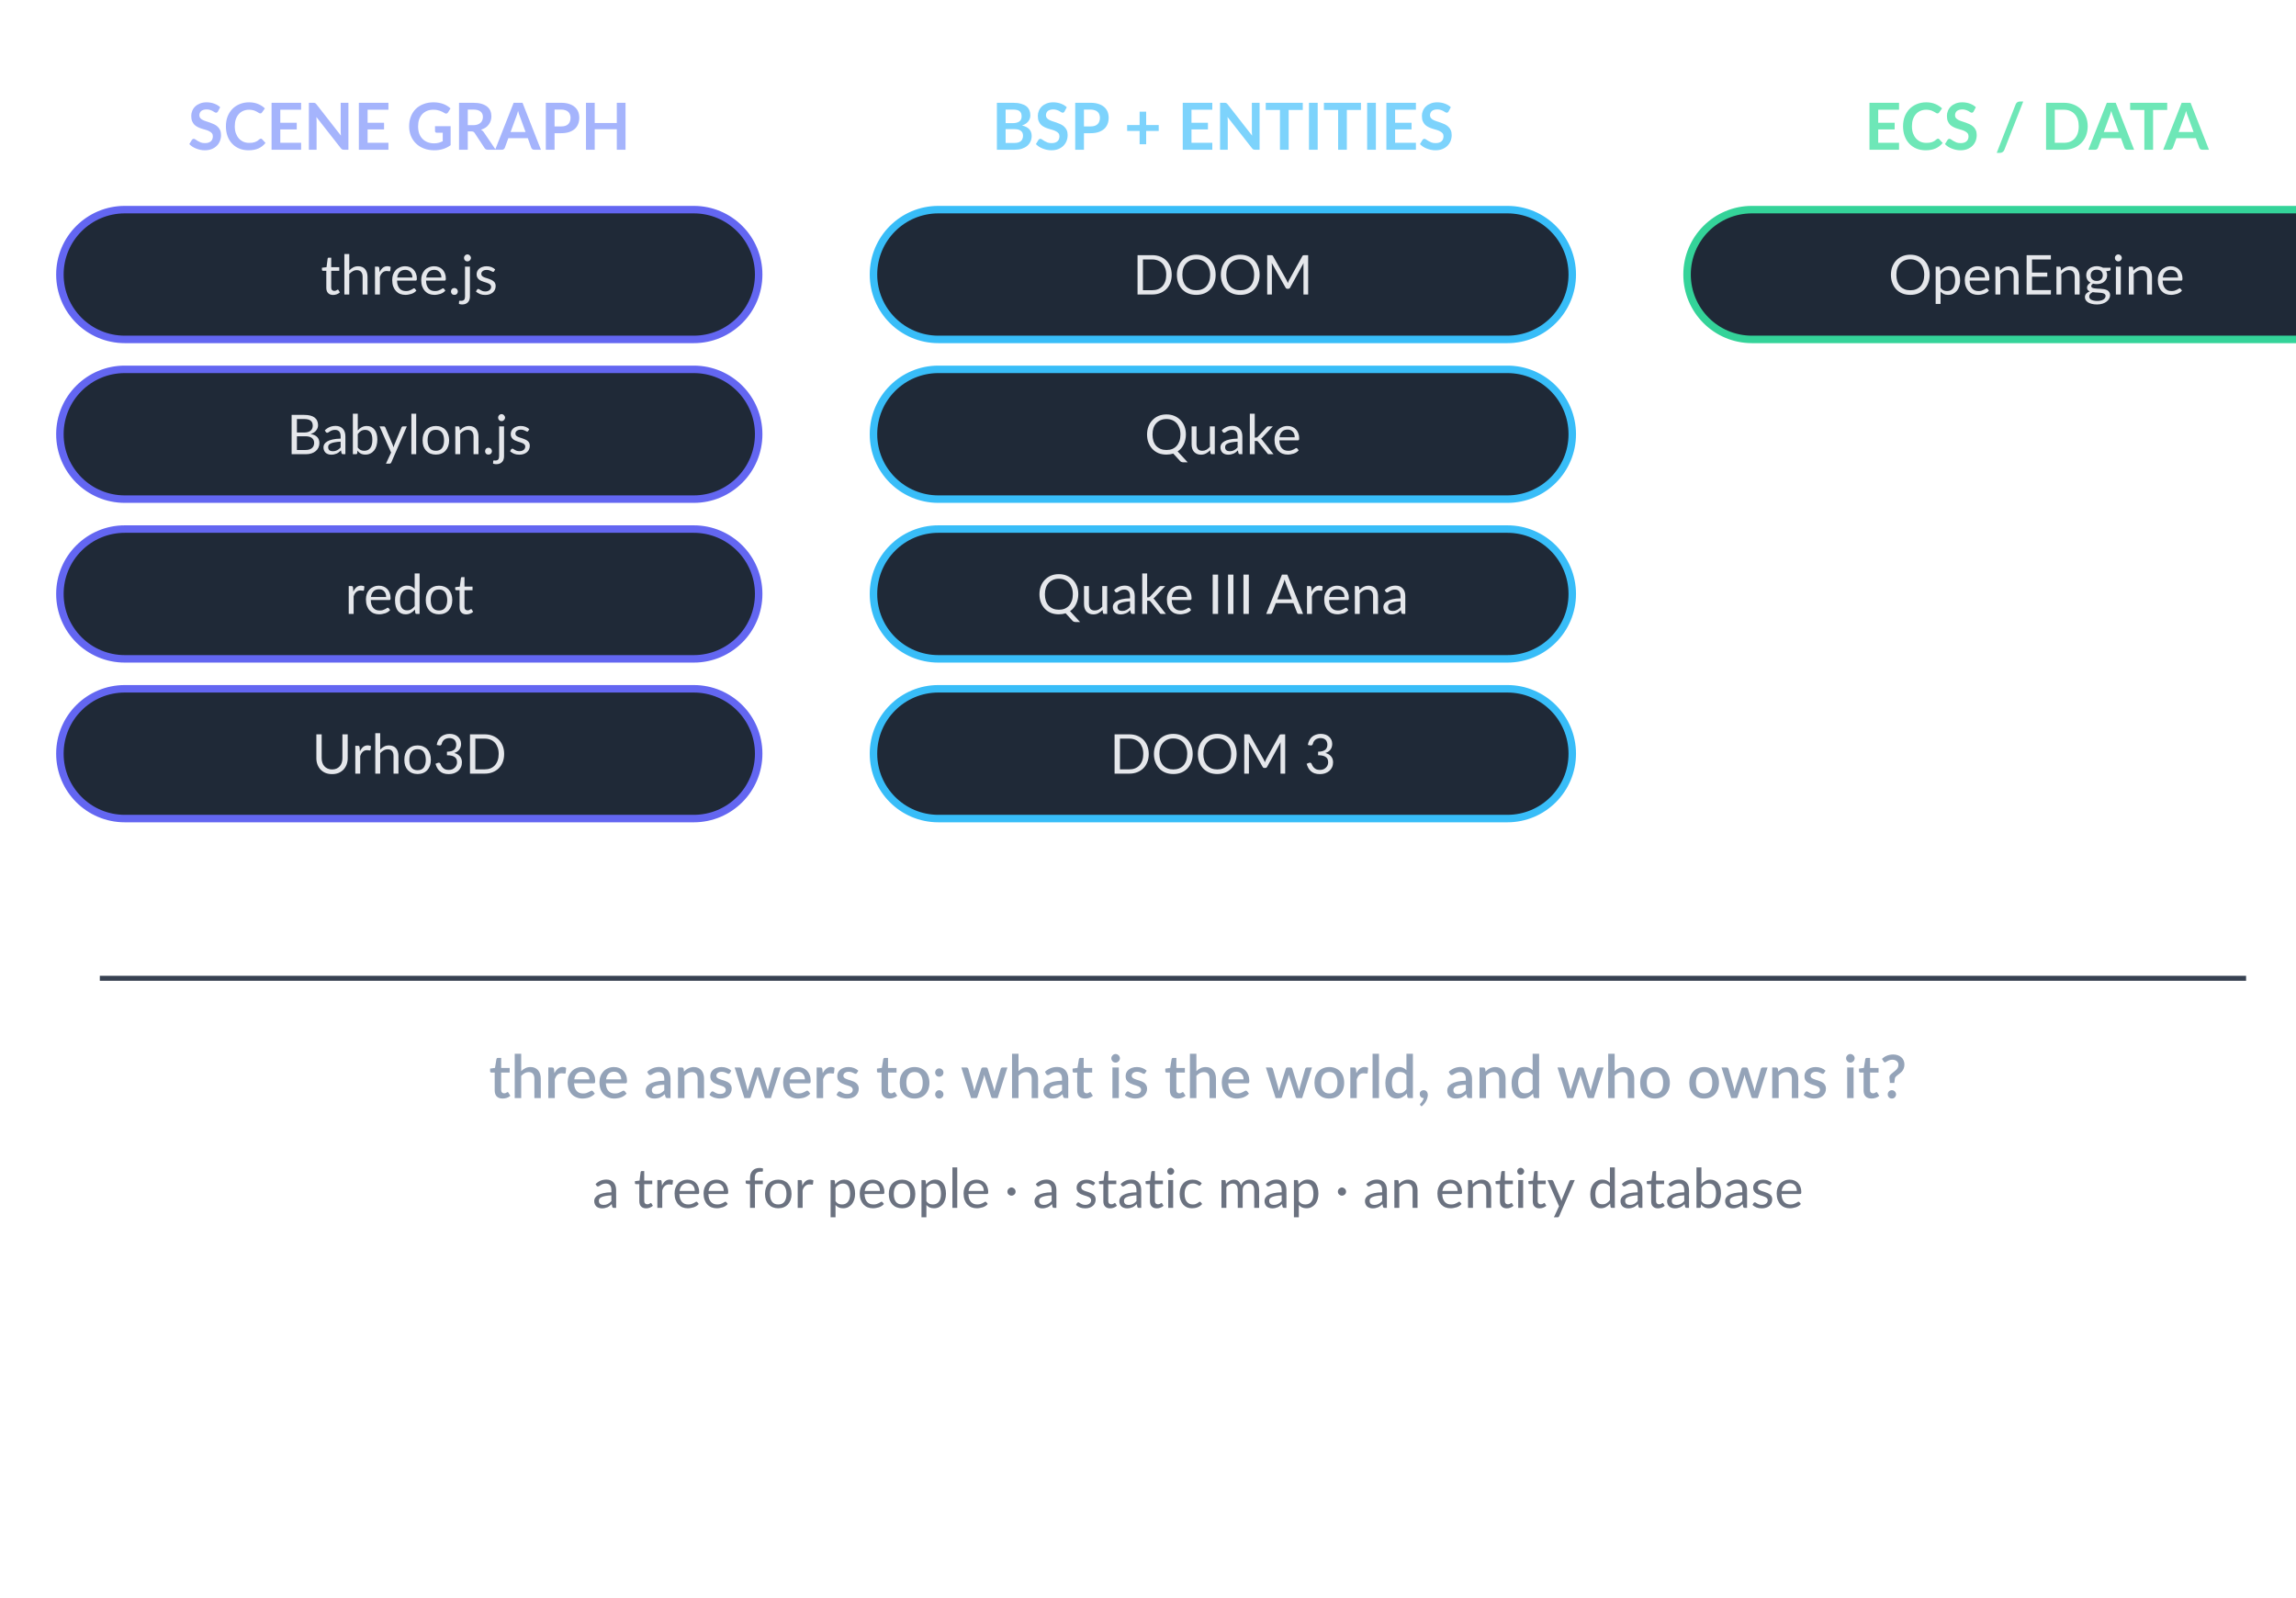
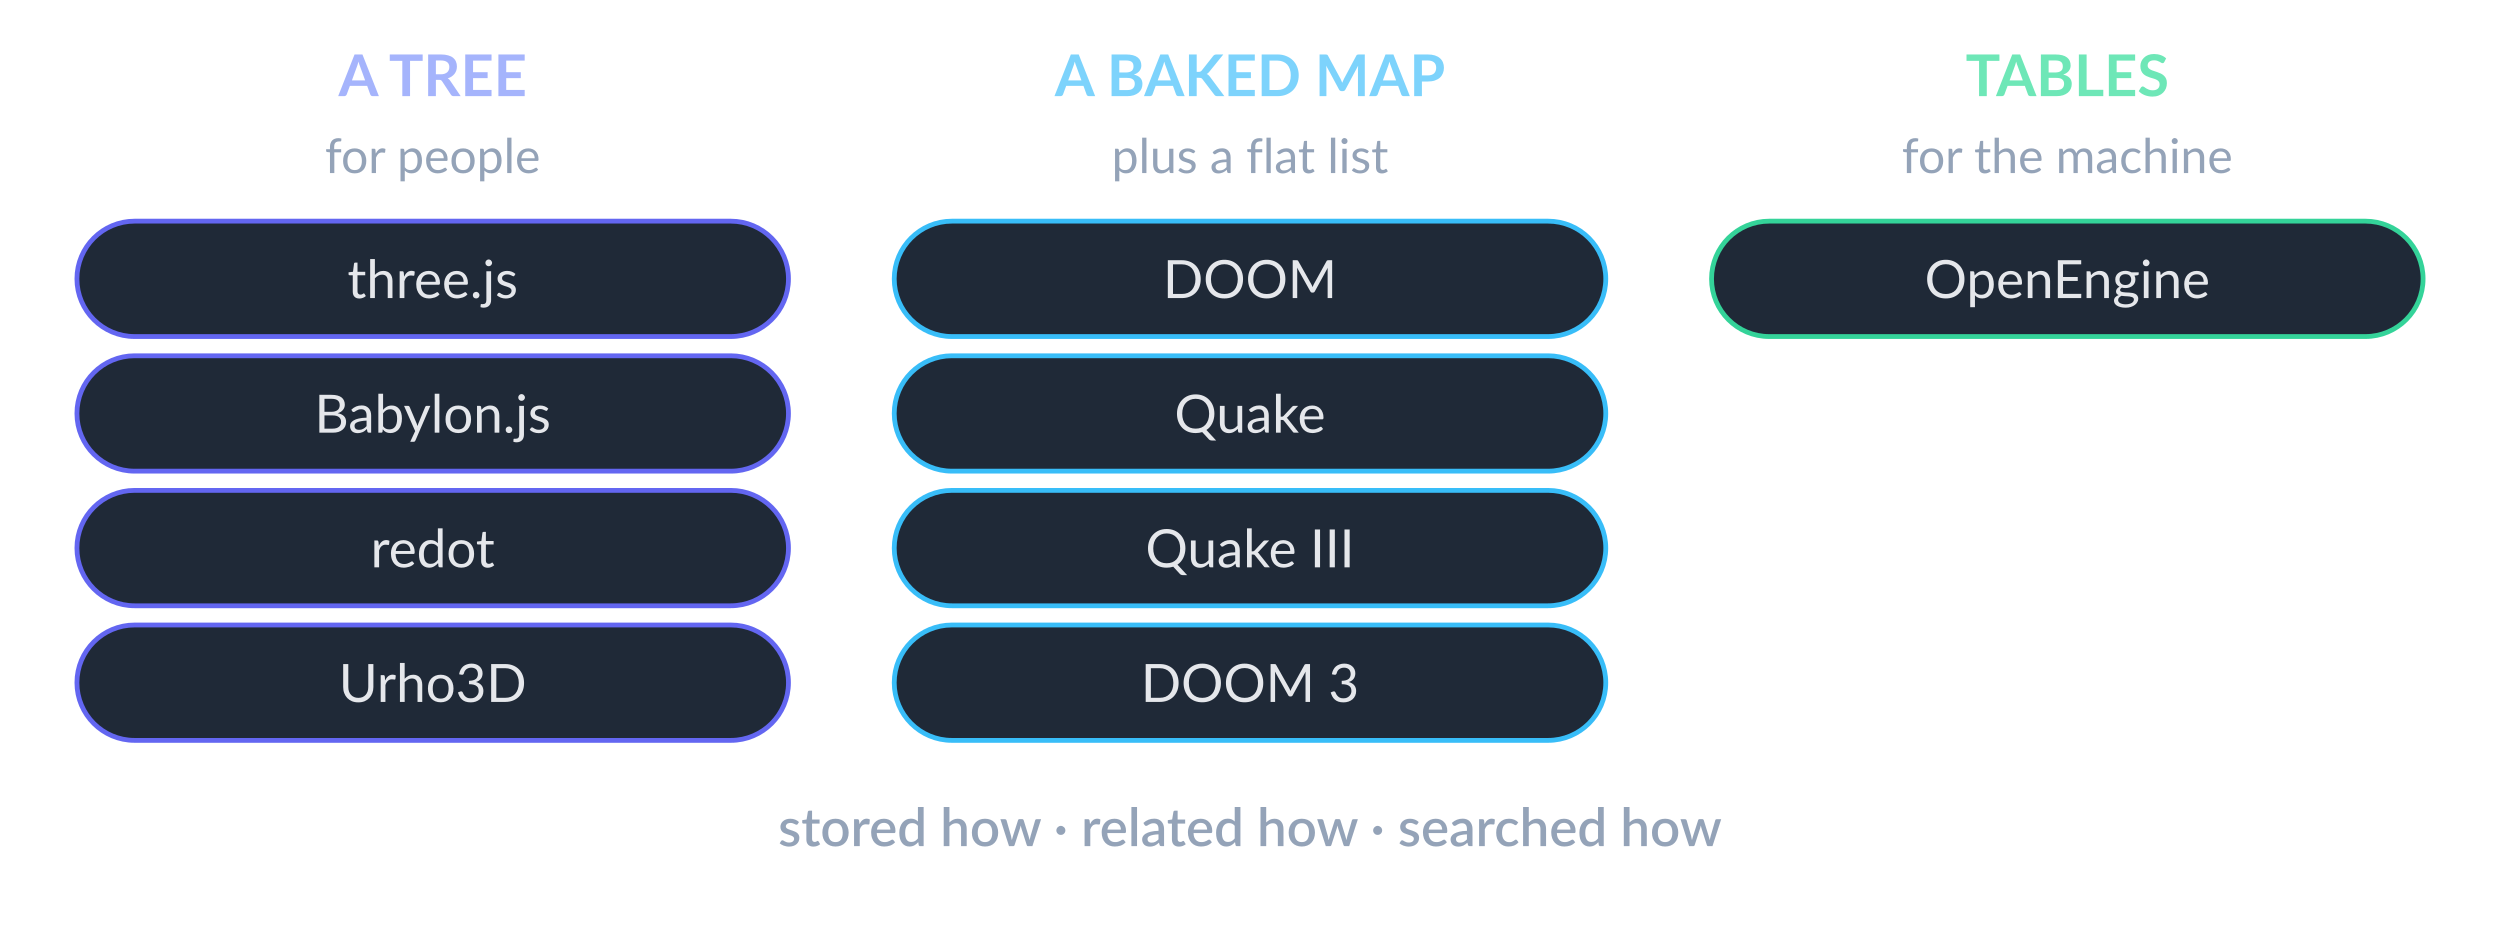
- <svg xmlns="http://www.w3.org/2000/svg" viewBox="0 0 460 320" font-family="Montserrat, Lato, Segoe UI, sans-serif">
-   <text x="82" y="30" font-size="13" font-weight="700" fill="#A5B4FC" text-anchor="middle">SCENE GRAPH</text>
-   <rect x="12" y="42" width="140" height="26" rx="13" fill="#1F2937" stroke="#6366F1" stroke-width="1.5" />
-   <text x="82" y="59" font-size="11" fill="#E5E7EB" text-anchor="middle">three.js</text>
-   <rect x="12" y="74" width="140" height="26" rx="13" fill="#1F2937" stroke="#6366F1" stroke-width="1.5" />
-   <text x="82" y="91" font-size="11" fill="#E5E7EB" text-anchor="middle">Babylon.js</text>
-   <rect x="12" y="106" width="140" height="26" rx="13" fill="#1F2937" stroke="#6366F1" stroke-width="1.5" />
-   <text x="82" y="123" font-size="11" fill="#E5E7EB" text-anchor="middle">redot</text>
-   <rect x="12" y="138" width="140" height="26" rx="13" fill="#1F2937" stroke="#6366F1" stroke-width="1.5" />
-   <text x="82" y="155" font-size="11" fill="#E5E7EB" text-anchor="middle">Urho3D</text>
-   <text x="245" y="30" font-size="13" font-weight="700" fill="#7DD3FC" text-anchor="middle">BSP + ENTITIES</text>
-   <rect x="175" y="42" width="140" height="26" rx="13" fill="#1F2937" stroke="#38BDF8" stroke-width="1.5" />
-   <text x="245" y="59" font-size="11" fill="#E5E7EB" text-anchor="middle">DOOM</text>
-   <rect x="175" y="74" width="140" height="26" rx="13" fill="#1F2937" stroke="#38BDF8" stroke-width="1.5" />
-   <text x="245" y="91" font-size="11" fill="#E5E7EB" text-anchor="middle">Quake</text>
-   <rect x="175" y="106" width="140" height="26" rx="13" fill="#1F2937" stroke="#38BDF8" stroke-width="1.5" />
-   <text x="245" y="123" font-size="11" fill="#E5E7EB" text-anchor="middle">Quake III Arena</text>
-   <rect x="175" y="138" width="140" height="26" rx="13" fill="#1F2937" stroke="#38BDF8" stroke-width="1.5" />
-   <text x="245" y="155" font-size="11" fill="#E5E7EB" text-anchor="middle">DOOM 3</text>
-   <text x="408" y="30" font-size="13" font-weight="700" fill="#6EE7B7" text-anchor="middle">ECS / DATA</text>
-   <rect x="338" y="42" width="140" height="26" rx="13" fill="#1F2937" stroke="#34D399" stroke-width="1.5" />
-   <text x="408" y="59" font-size="11" fill="#E5E7EB" text-anchor="middle">OpenEngine</text>
-   <line x1="20" y1="196" x2="450" y2="196" stroke="#374151" stroke-width="1" />
-   <text x="240" y="220" font-size="12" font-weight="600" fill="#94A3B8" text-anchor="middle">three answers to: what is the world, and who owns it?</text>
-   <text x="240" y="242" font-size="11" fill="#6B7280" text-anchor="middle">a tree for people · a static map · an entity database</text>
+ <svg xmlns="http://www.w3.org/2000/svg" viewBox="0 0 520 196" font-family="Montserrat, Lato, Segoe UI, sans-serif">
+   <text x="90" y="20" font-size="12" font-weight="700" fill="#A5B4FC" text-anchor="middle">A TREE</text>
+   <text x="90" y="36" font-size="10" fill="#94A3B8" text-anchor="middle">for people</text>
+   <g font-size="11" fill="#E5E7EB" text-anchor="middle">
+     <rect x="16" y="46" width="148" height="24" rx="12" fill="#1F2937" stroke="#6366F1" />
+     <text x="90" y="62">three.js</text>
+     <rect x="16" y="74" width="148" height="24" rx="12" fill="#1F2937" stroke="#6366F1" />
+     <text x="90" y="90">Babylon.js</text>
+     <rect x="16" y="102" width="148" height="24" rx="12" fill="#1F2937" stroke="#6366F1" />
+     <text x="90" y="118">redot</text>
+     <rect x="16" y="130" width="148" height="24" rx="12" fill="#1F2937" stroke="#6366F1" />
+     <text x="90" y="146">Urho3D</text>
+   </g>
+   <text x="260" y="20" font-size="12" font-weight="700" fill="#7DD3FC" text-anchor="middle">A BAKED MAP</text>
+   <text x="260" y="36" font-size="10" fill="#94A3B8" text-anchor="middle">plus a flat list</text>
+   <g font-size="11" fill="#E5E7EB" text-anchor="middle">
+     <rect x="186" y="46" width="148" height="24" rx="12" fill="#1F2937" stroke="#38BDF8" />
+     <text x="260" y="62">DOOM</text>
+     <rect x="186" y="74" width="148" height="24" rx="12" fill="#1F2937" stroke="#38BDF8" />
+     <text x="260" y="90">Quake</text>
+     <rect x="186" y="102" width="148" height="24" rx="12" fill="#1F2937" stroke="#38BDF8" />
+     <text x="260" y="118">Quake III</text>
+     <rect x="186" y="130" width="148" height="24" rx="12" fill="#1F2937" stroke="#38BDF8" />
+     <text x="260" y="146">DOOM 3</text>
+   </g>
+   <text x="430" y="20" font-size="12" font-weight="700" fill="#6EE7B7" text-anchor="middle">TABLES</text>
+   <text x="430" y="36" font-size="10" fill="#94A3B8" text-anchor="middle">for the machine</text>
+   <g font-size="11" fill="#E5E7EB" text-anchor="middle">
+     <rect x="356" y="46" width="148" height="24" rx="12" fill="#1F2937" stroke="#34D399" />
+     <text x="430" y="62">OpenEngine</text>
+   </g>
+   <text x="260" y="176" font-size="11" font-weight="600" fill="#94A3B8" text-anchor="middle">stored how · related how · searched how</text>
</svg>
